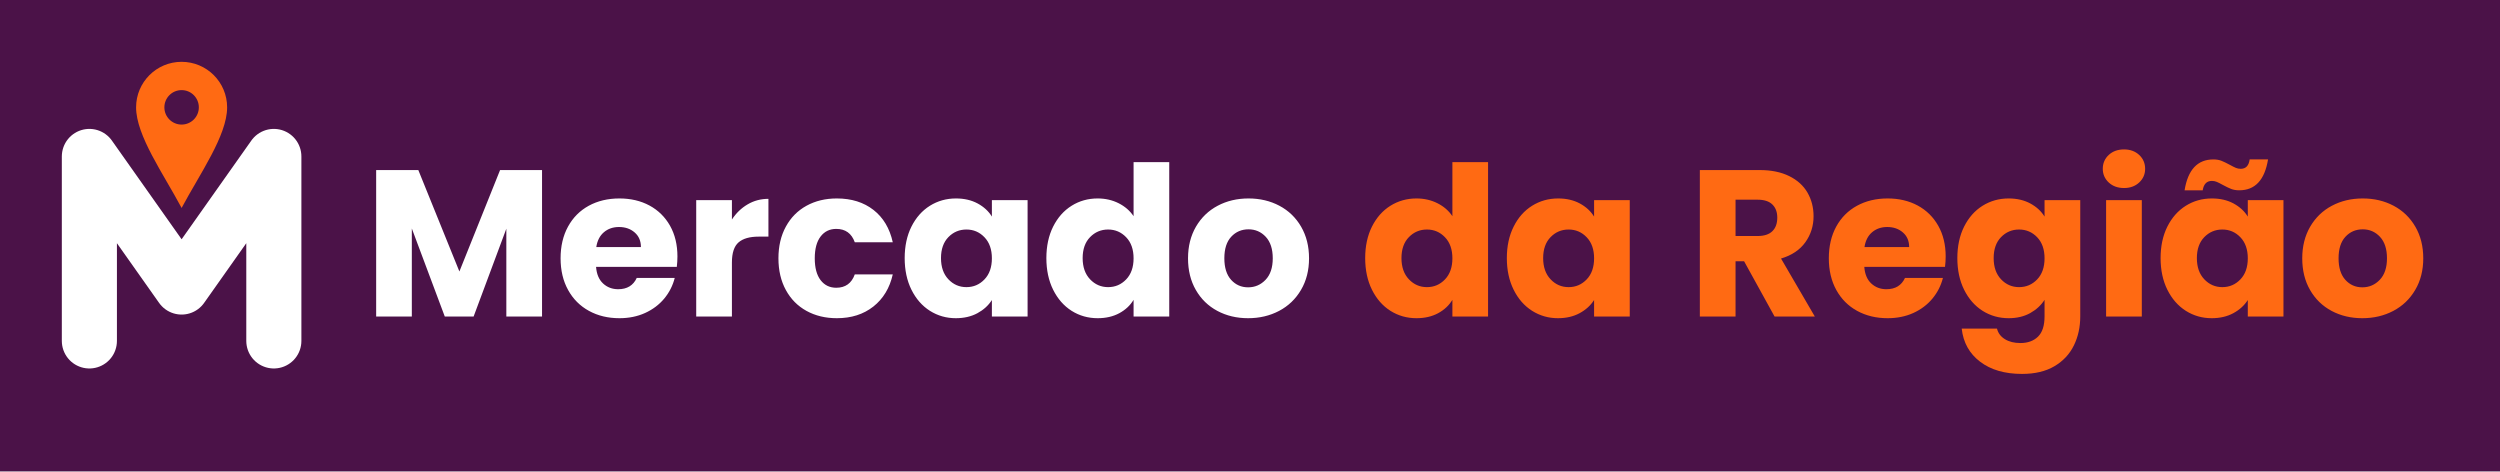
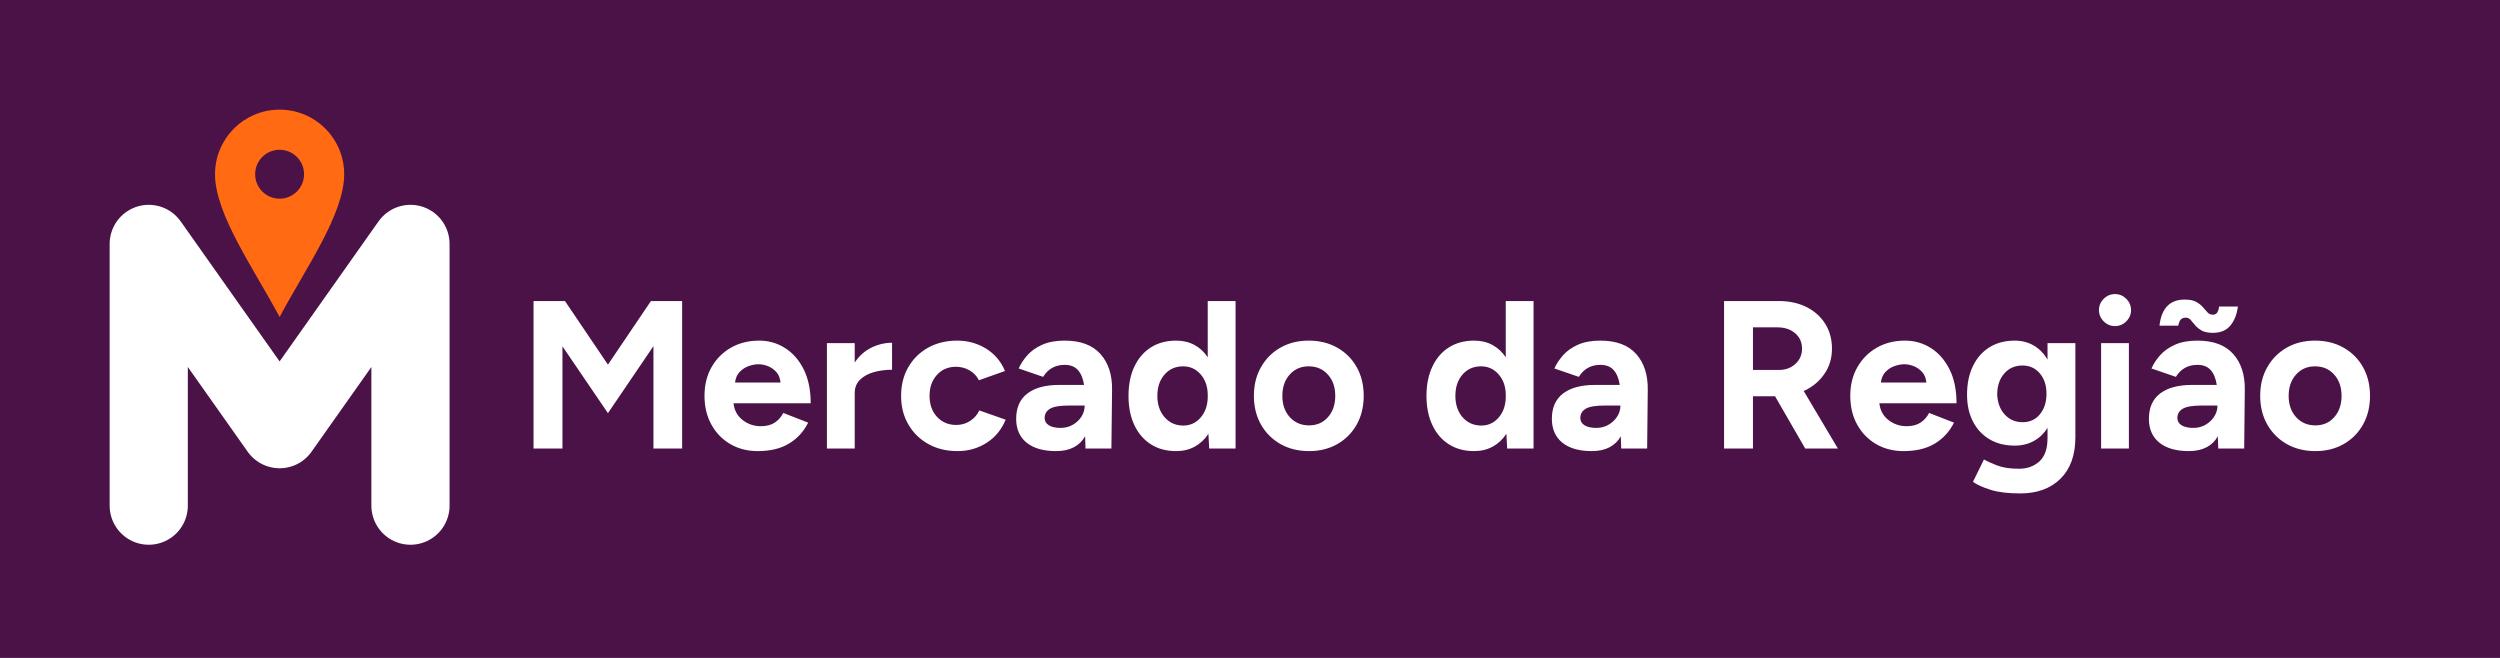
- <svg xmlns="http://www.w3.org/2000/svg" viewBox="0 0 647 122" width="647" height="122" role="img" aria-label="Mercado da Região">
-   <rect width="647" height="122" fill="#4B1248" />
-   <path fill="none" stroke="#FFFFFF" stroke-width="14.26" stroke-linejoin="round" stroke-linecap="round" d="M23.13 88.23V40.49L47 74.28L70.87 40.49V88.23" />
-   <path fill="#FF6A13" d="M47 53.82C42.29 44.98 35.22 35.08 35.22 27.78A11.78 11.78 0 1 1 58.78 27.78C58.78 35.08 51.71 44.98 47 53.82Z" />
-   <circle cx="47" cy="27.78" r="4.46" fill="#4B1248" />
-   <path fill="#FFFFFF" d="M129.42 44.01L140.28 44.01L140.28 81.92L131.04 81.92L131.04 59.19L122.57 81.92L115.11 81.92L106.58 59.13L106.58 81.92L97.35 81.92L97.35 44.01L108.26 44.01L118.89 70.26L129.42 44.01M175.32 66.37Q175.32 67.66 175.16 69.07L154.26 69.07Q154.48 71.88 156.07 73.36Q157.67 74.85 159.99 74.85Q163.44 74.85 164.79 71.93L174.62 71.93Q173.87 74.90 171.90 77.28Q169.92 79.65 166.95 81Q163.98 82.35 160.31 82.35Q155.88 82.35 152.43 80.46Q148.97 78.57 147.03 75.06Q145.08 71.55 145.08 66.85Q145.08 62.16 147 58.65Q148.92 55.14 152.37 53.25Q155.83 51.36 160.31 51.36Q164.69 51.36 168.09 53.19Q171.49 55.03 173.41 58.43Q175.32 61.83 175.32 66.37M154.32 63.94L165.87 63.94Q165.87 61.56 164.25 60.16Q162.63 58.75 160.20 58.75Q157.88 58.75 156.29 60.10Q154.70 61.45 154.32 63.94M189.42 56.81Q191.04 54.33 193.47 52.90Q195.90 51.46 198.87 51.46L198.87 61.24L196.33 61.24Q192.87 61.24 191.15 62.72Q189.42 64.21 189.42 67.93L189.42 81.92L180.18 81.92L180.18 51.79L189.42 51.79L189.42 56.81M201.46 66.85Q201.46 62.16 203.38 58.65Q205.29 55.14 208.72 53.25Q212.15 51.36 216.58 51.36Q222.25 51.36 226.06 54.33Q229.86 57.30 231.05 62.70L221.22 62.70Q219.98 59.24 216.42 59.24Q213.88 59.24 212.37 61.21Q210.86 63.18 210.86 66.85Q210.86 70.53 212.37 72.50Q213.88 74.47 216.42 74.47Q219.98 74.47 221.22 71.01L231.05 71.01Q229.86 76.30 226.03 79.33Q222.20 82.35 216.58 82.35Q212.15 82.35 208.72 80.46Q205.29 78.57 203.38 75.06Q201.46 71.55 201.46 66.85M234.13 66.80Q234.13 62.16 235.88 58.65Q237.64 55.14 240.66 53.25Q243.69 51.36 247.41 51.36Q250.60 51.36 253 52.65Q255.41 53.95 256.70 56.05L256.70 51.79L265.94 51.79L265.94 81.92L256.70 81.92L256.70 77.65Q255.35 79.76 252.95 81.06Q250.55 82.35 247.36 82.35Q243.69 82.35 240.66 80.44Q237.64 78.52 235.88 74.98Q234.13 71.44 234.13 66.80M256.70 66.85Q256.70 63.40 254.78 61.40Q252.87 59.40 250.11 59.40Q247.36 59.40 245.44 61.37Q243.53 63.34 243.53 66.80Q243.53 70.26 245.44 72.28Q247.36 74.31 250.11 74.31Q252.87 74.31 254.78 72.31Q256.70 70.31 256.70 66.85M270.80 66.80Q270.80 62.16 272.55 58.65Q274.31 55.14 277.33 53.25Q280.35 51.36 284.08 51.36Q287.05 51.36 289.51 52.60Q291.96 53.84 293.37 55.95L293.37 41.96L302.60 41.96L302.60 81.92L293.37 81.92L293.37 77.60Q292.07 79.76 289.67 81.06Q287.27 82.35 284.08 82.35Q280.35 82.35 277.33 80.44Q274.31 78.52 272.55 74.98Q270.80 71.44 270.80 66.80M293.37 66.85Q293.37 63.40 291.45 61.40Q289.53 59.40 286.78 59.40Q284.03 59.40 282.11 61.37Q280.19 63.34 280.19 66.80Q280.19 70.26 282.11 72.28Q284.03 74.31 286.78 74.31Q289.53 74.31 291.45 72.31Q293.37 70.31 293.37 66.85M323.01 82.35Q318.59 82.35 315.05 80.46Q311.51 78.57 309.49 75.06Q307.46 71.55 307.46 66.85Q307.46 62.21 309.51 58.67Q311.57 55.14 315.13 53.25Q318.69 51.36 323.12 51.36Q327.55 51.36 331.11 53.25Q334.68 55.14 336.73 58.67Q338.78 62.21 338.78 66.85Q338.78 71.50 336.70 75.03Q334.62 78.57 331.03 80.46Q327.44 82.35 323.01 82.35M323.01 74.36Q325.66 74.36 327.52 72.42Q329.39 70.47 329.39 66.85Q329.39 63.24 327.58 61.29Q325.77 59.35 323.12 59.35Q320.42 59.35 318.64 61.27Q316.86 63.18 316.86 66.85Q316.86 70.47 318.61 72.42Q320.37 74.36 323.01 74.36" />
-   <path fill="#FF6A13" d="M353.31 66.80Q353.31 62.16 355.06 58.65Q356.82 55.14 359.84 53.25Q362.87 51.36 366.59 51.36Q369.56 51.36 372.02 52.60Q374.48 53.84 375.88 55.95L375.88 41.96L385.11 41.96L385.11 81.92L375.88 81.92L375.88 77.60Q374.58 79.76 372.18 81.06Q369.78 82.35 366.59 82.35Q362.87 82.35 359.84 80.44Q356.82 78.52 355.06 74.98Q353.31 71.44 353.31 66.80M375.88 66.85Q375.88 63.40 373.96 61.40Q372.05 59.40 369.29 59.40Q366.54 59.40 364.62 61.37Q362.70 63.34 362.70 66.80Q362.70 70.26 364.62 72.28Q366.54 74.31 369.29 74.31Q372.05 74.31 373.96 72.31Q375.88 70.31 375.88 66.85M389.97 66.80Q389.97 62.16 391.73 58.65Q393.48 55.14 396.51 53.25Q399.53 51.36 403.26 51.36Q406.44 51.36 408.85 52.65Q411.25 53.95 412.55 56.05L412.55 51.79L421.78 51.79L421.78 81.92L412.55 81.92L412.55 77.65Q411.20 79.76 408.79 81.06Q406.39 82.35 403.20 82.35Q399.53 82.35 396.51 80.44Q393.48 78.52 391.73 74.98Q389.97 71.44 389.97 66.80M412.55 66.85Q412.55 63.40 410.63 61.40Q408.71 59.40 405.96 59.40Q403.20 59.40 401.29 61.37Q399.37 63.34 399.37 66.80Q399.37 70.26 401.29 72.28Q403.20 74.31 405.96 74.31Q408.71 74.31 410.63 72.31Q412.55 70.31 412.55 66.85M469.68 81.92L459.26 81.92L451.37 67.61L449.16 67.61L449.16 81.92L439.92 81.92L439.92 44.01L455.42 44.01Q459.90 44.01 463.06 45.58Q466.22 47.14 467.79 49.87Q469.35 52.60 469.35 55.95Q469.35 59.73 467.22 62.70Q465.09 65.67 460.93 66.91L469.68 81.92M449.16 51.68L449.16 61.08L454.88 61.08Q457.42 61.08 458.69 59.83Q459.96 58.59 459.96 56.32Q459.96 54.16 458.69 52.92Q457.42 51.68 454.88 51.68L449.16 51.68M503.54 66.37Q503.54 67.66 503.37 69.07L482.48 69.07Q482.69 71.88 484.28 73.36Q485.88 74.85 488.20 74.85Q491.66 74.85 493.01 71.93L502.83 71.93Q502.08 74.90 500.11 77.28Q498.14 79.65 495.17 81Q492.20 82.35 488.52 82.35Q484.10 82.35 480.64 80.46Q477.18 78.57 475.24 75.06Q473.30 71.55 473.30 66.85Q473.30 62.16 475.21 58.65Q477.13 55.14 480.59 53.25Q484.04 51.36 488.52 51.36Q492.90 51.36 496.30 53.19Q499.70 55.03 501.62 58.43Q503.54 61.83 503.54 66.37M482.53 63.94L494.09 63.94Q494.09 61.56 492.47 60.16Q490.85 58.75 488.42 58.75Q486.09 58.75 484.50 60.10Q482.91 61.45 482.53 63.94M519.84 51.36Q523.03 51.36 525.43 52.65Q527.84 53.95 529.13 56.05L529.13 51.79L538.37 51.79L538.37 81.87Q538.37 86.02 536.72 89.40Q535.07 92.77 531.70 94.77Q528.32 96.77 523.30 96.77Q516.60 96.77 512.45 93.61Q508.29 90.45 507.69 85.05L516.82 85.05Q517.25 86.78 518.87 87.78Q520.49 88.78 522.87 88.78Q525.73 88.78 527.43 87.13Q529.13 85.48 529.13 81.87L529.13 77.60Q527.78 79.71 525.41 81.03Q523.03 82.35 519.84 82.35Q516.12 82.35 513.09 80.44Q510.07 78.52 508.31 74.98Q506.56 71.44 506.56 66.80Q506.56 62.16 508.31 58.65Q510.07 55.14 513.09 53.25Q516.12 51.36 519.84 51.36M529.13 66.85Q529.13 63.40 527.22 61.40Q525.30 59.40 522.54 59.40Q519.79 59.40 517.87 61.37Q515.96 63.34 515.96 66.80Q515.96 70.26 517.87 72.28Q519.79 74.31 522.54 74.31Q525.30 74.31 527.22 72.31Q529.13 70.31 529.13 66.85M549.71 48.66Q547.28 48.66 545.74 47.23Q544.20 45.79 544.20 43.69Q544.20 41.53 545.74 40.10Q547.28 38.67 549.71 38.67Q552.08 38.67 553.62 40.10Q555.16 41.53 555.16 43.69Q555.16 45.79 553.62 47.23Q552.08 48.66 549.71 48.66M545.06 51.79L554.30 51.79L554.30 81.92L545.06 81.92L545.06 51.79M559.16 66.80Q559.16 62.16 560.91 58.65Q562.67 55.14 565.69 53.25Q568.71 51.36 572.44 51.36Q575.63 51.36 578.03 52.65Q580.43 53.95 581.73 56.05L581.73 51.79L590.96 51.79L590.96 81.92L581.73 81.92L581.73 77.65Q580.38 79.76 577.97 81.06Q575.57 82.35 572.39 82.35Q568.71 82.35 565.69 80.44Q562.67 78.52 560.91 74.98Q559.16 71.44 559.16 66.80M581.73 66.85Q581.73 63.40 579.81 61.40Q577.89 59.40 575.14 59.40Q572.39 59.40 570.47 61.37Q568.55 63.34 568.55 66.80Q568.55 70.26 570.47 72.28Q572.39 74.31 575.14 74.31Q577.89 74.31 579.81 72.31Q581.73 70.31 581.73 66.85M565.37 49.25Q566.66 41.26 572.82 41.26Q574.01 41.26 574.90 41.61Q575.79 41.96 577.08 42.66Q578.06 43.20 578.65 43.45Q579.24 43.69 579.89 43.69Q581.89 43.69 582.21 41.26L586.97 41.26Q585.67 49.25 579.51 49.25Q578.33 49.25 577.43 48.90Q576.54 48.55 575.25 47.85Q574.28 47.31 573.68 47.06Q573.09 46.82 572.44 46.82Q570.44 46.82 570.06 49.25L565.37 49.25M611.37 82.35Q606.95 82.35 603.41 80.46Q599.87 78.57 597.85 75.06Q595.82 71.55 595.82 66.85Q595.82 62.21 597.87 58.67Q599.93 55.14 603.49 53.25Q607.05 51.36 611.48 51.36Q615.91 51.36 619.47 53.25Q623.04 55.14 625.09 58.67Q627.14 62.21 627.14 66.85Q627.14 71.50 625.06 75.03Q622.98 78.57 619.39 80.46Q615.80 82.35 611.37 82.35M611.37 74.36Q614.02 74.36 615.88 72.42Q617.75 70.47 617.75 66.85Q617.75 63.24 615.94 61.29Q614.13 59.35 611.48 59.35Q608.78 59.35 607 61.27Q605.22 63.18 605.22 66.85Q605.22 70.47 606.97 72.42Q608.73 74.36 611.37 74.36" />
+ <svg xmlns="http://www.w3.org/2000/svg" viewBox="0 0 456 120" width="456" height="120" role="img" aria-label="Mercado da Região">
+   <rect width="456" height="120" fill="#4B1248" />
+   <path fill="none" stroke="#FFFFFF" stroke-width="14.26" stroke-linejoin="round" stroke-linecap="round" d="M27.13 92.23V44.49L51 78.28L74.87 44.49V92.23" />
+   <path fill="#FF6A13" d="M51 57.82C46.29 48.98 39.22 39.08 39.22 31.78A11.78 11.78 0 1 1 62.78 31.78C62.78 39.08 55.71 48.98 51 57.82Z" />
+   <circle cx="51" cy="31.78" r="4.46" fill="#4B1248" />
+   <path fill="#FFFFFF" d="M102.59 81.81L97.32 81.81L97.32 54.91L103.05 54.91L110.89 66.51L118.73 54.91L124.42 54.91L124.42 81.81L119.19 81.81L119.19 63.13L110.89 75.36L102.59 63.17L102.59 81.81ZM138.22 82.28L138.22 82.28Q135.38 82.28 133.19 80.99Q130.99 79.70 129.75 77.43Q128.50 75.16 128.50 72.20L128.50 72.20Q128.50 69.24 129.78 66.98Q131.07 64.71 133.32 63.42Q135.57 62.13 138.49 62.13L138.49 62.13Q141.03 62.13 143.16 63.46Q145.29 64.79 146.58 67.34Q147.87 69.90 147.87 73.55L147.87 73.55L133.80 73.55Q133.99 75.47 135.45 76.61Q136.91 77.74 138.76 77.74L138.76 77.74Q140.34 77.74 141.34 77.07Q142.33 76.39 142.87 75.32L142.87 75.32L147.41 77.09Q146.18 79.55 143.91 80.91Q141.64 82.28 138.22 82.28ZM134.07 69.78L134.07 69.78L142.37 69.78Q142.26 68.59 141.60 67.86Q140.95 67.13 140.07 66.78Q139.18 66.44 138.34 66.44L138.34 66.44Q137.53 66.44 136.59 66.76Q135.65 67.09 134.93 67.82Q134.22 68.55 134.07 69.78ZM155.90 81.81L150.83 81.81L150.83 62.59L155.90 62.59L155.90 66.13Q157.10 64.32 158.92 63.42Q160.75 62.52 162.71 62.52L162.71 62.52L162.71 67.44Q160.94 67.44 159.38 67.88Q157.83 68.32 156.87 69.26Q155.90 70.21 155.90 71.70L155.90 71.70L155.90 81.81ZM174.66 82.28L174.66 82.28Q171.63 82.28 169.32 80.99Q167.01 79.70 165.69 77.43Q164.36 75.16 164.36 72.20L164.36 72.20Q164.36 69.24 165.67 66.98Q166.97 64.71 169.28 63.42Q171.59 62.13 174.59 62.13L174.59 62.13Q177.47 62.13 179.83 63.57Q182.20 65.02 183.31 67.67L183.31 67.67L178.55 69.36Q178.01 68.24 176.87 67.57Q175.74 66.90 174.36 66.90L174.36 66.90Q172.24 66.90 170.90 68.38Q169.55 69.86 169.55 72.20L169.55 72.20Q169.55 74.55 170.91 76.03Q172.28 77.51 174.43 77.51L174.43 77.51Q175.82 77.51 176.95 76.78Q178.08 76.05 178.62 74.86L178.62 74.86L183.43 76.55Q182.31 79.28 179.95 80.78Q177.58 82.28 174.66 82.28ZM192.61 82.28L192.61 82.28Q189.15 82.28 187.25 80.74Q185.35 79.20 185.35 76.39L185.35 76.39Q185.35 73.32 187.41 71.76Q189.46 70.21 193.19 70.21L193.19 70.21L197.73 70.21Q197.46 68.44 196.61 67.50Q195.77 66.55 194.19 66.55L194.19 66.55Q191.61 66.55 190.27 68.74L190.27 68.74L185.81 67.21Q186.35 65.98 187.39 64.80Q188.42 63.63 190.10 62.88Q191.77 62.13 194.19 62.13L194.19 62.13Q198.57 62.13 200.74 64.59Q202.92 67.05 202.84 71.17L202.84 71.17L202.72 81.81L198.00 81.81L197.92 79.58Q197.19 80.89 195.86 81.58Q194.54 82.28 192.61 82.28ZM193.46 78.05L193.46 78.05Q194.69 78.05 195.69 77.47Q196.69 76.89 197.27 75.97Q197.84 75.05 197.84 74.05L197.84 74.05L197.84 73.97L194.96 73.97Q192.46 73.97 191.50 74.57Q190.54 75.16 190.54 76.24L190.54 76.24Q190.54 77.09 191.31 77.57Q192.08 78.05 193.46 78.05ZM214.53 82.28L214.53 82.28Q211.87 82.28 209.93 81.05Q207.99 79.82 206.91 77.55Q205.84 75.28 205.84 72.20L205.84 72.20Q205.84 69.13 206.91 66.86Q207.99 64.59 209.93 63.36Q211.87 62.13 214.53 62.13L214.53 62.13Q216.41 62.13 217.87 62.92Q219.33 63.71 220.29 65.17L220.29 65.17L220.29 54.91L225.37 54.91L225.37 81.81L220.56 81.81L220.41 79.12Q219.45 80.62 217.95 81.45Q216.45 82.28 214.53 82.28ZM215.83 77.62L215.83 77.62Q217.72 77.62 218.96 76.20Q220.21 74.78 220.29 72.59L220.29 72.59L220.29 71.82Q220.21 69.63 218.95 68.23Q217.68 66.82 215.79 66.82L215.79 66.82Q213.72 66.82 212.41 68.32Q211.10 69.82 211.10 72.20L211.10 72.20Q211.10 74.59 212.43 76.11Q213.76 77.62 215.83 77.62ZM238.78 82.28L238.78 82.28Q235.82 82.28 233.55 80.99Q231.28 79.70 230.00 77.43Q228.71 75.16 228.71 72.20L228.71 72.20Q228.71 69.24 230.00 66.98Q231.28 64.71 233.53 63.42Q235.78 62.13 238.70 62.13L238.70 62.13Q241.66 62.13 243.93 63.42Q246.20 64.71 247.47 66.98Q248.74 69.24 248.74 72.20L248.74 72.20Q248.74 75.16 247.47 77.43Q246.20 79.70 243.95 80.99Q241.70 82.28 238.78 82.28ZM238.78 77.59L238.78 77.59Q240.89 77.59 242.22 76.09Q243.55 74.59 243.55 72.20L243.55 72.20Q243.55 69.82 242.20 68.32Q240.86 66.82 238.70 66.82L238.70 66.82Q236.59 66.82 235.24 68.32Q233.90 69.82 233.90 72.20L233.90 72.20Q233.90 74.59 235.26 76.09Q236.63 77.59 238.78 77.59ZM268.88 82.28L268.88 82.28Q266.23 82.28 264.29 81.05Q262.34 79.82 261.27 77.55Q260.19 75.28 260.19 72.20L260.19 72.20Q260.19 69.13 261.27 66.86Q262.34 64.59 264.29 63.36Q266.23 62.13 268.88 62.13L268.88 62.13Q270.76 62.13 272.22 62.92Q273.68 63.71 274.65 65.17L274.65 65.17L274.65 54.91L279.72 54.91L279.72 81.81L274.91 81.81L274.76 79.12Q273.80 80.62 272.30 81.45Q270.80 82.28 268.88 82.28ZM270.19 77.62L270.19 77.62Q272.07 77.62 273.32 76.20Q274.57 74.78 274.65 72.59L274.65 72.59L274.65 71.82Q274.57 69.63 273.30 68.23Q272.03 66.82 270.15 66.82L270.15 66.82Q268.07 66.82 266.76 68.32Q265.46 69.82 265.46 72.20L265.46 72.20Q265.46 74.59 266.78 76.11Q268.11 77.62 270.19 77.62ZM290.33 82.28L290.33 82.28Q286.87 82.28 284.97 80.74Q283.06 79.20 283.06 76.39L283.06 76.39Q283.06 73.32 285.12 71.76Q287.18 70.21 290.91 70.21L290.91 70.21L295.44 70.21Q295.17 68.44 294.33 67.50Q293.48 66.55 291.90 66.55L291.90 66.55Q289.33 66.55 287.98 68.74L287.98 68.74L283.52 67.21Q284.06 65.98 285.10 64.80Q286.14 63.63 287.81 62.88Q289.48 62.13 291.90 62.13L291.90 62.13Q296.29 62.13 298.46 64.59Q300.63 67.05 300.55 71.17L300.55 71.17L300.44 81.81L295.71 81.81L295.63 79.58Q294.90 80.89 293.58 81.58Q292.25 82.28 290.33 82.28ZM291.17 78.05L291.17 78.05Q292.40 78.05 293.40 77.47Q294.40 76.89 294.98 75.97Q295.56 75.05 295.56 74.05L295.56 74.05L295.56 73.97L292.67 73.97Q290.17 73.97 289.21 74.57Q288.25 75.16 288.25 76.24L288.25 76.24Q288.25 77.09 289.02 77.57Q289.79 78.05 291.17 78.05ZM319.74 81.81L314.47 81.81L314.47 54.91L324.46 54.91Q327.31 54.91 329.50 56.00Q331.69 57.10 332.92 59.06Q334.15 61.02 334.15 63.59L334.15 63.59Q334.15 66.25 332.73 68.26Q331.31 70.28 329.00 71.32L329.00 71.32L335.23 81.81L329.27 81.81L323.77 72.28Q323.50 72.28 323.27 72.28Q323.04 72.28 322.77 72.28L322.77 72.28L319.74 72.28L319.74 81.81ZM319.74 59.71L319.74 67.48L324.50 67.48Q326.27 67.48 327.48 66.38Q328.69 65.28 328.69 63.59L328.69 63.59Q328.69 61.86 327.44 60.79Q326.19 59.71 324.23 59.71L324.23 59.71L319.74 59.71ZM347.22 82.28L347.22 82.28Q344.38 82.28 342.18 80.99Q339.99 79.70 338.74 77.43Q337.49 75.16 337.49 72.20L337.49 72.20Q337.49 69.24 338.78 66.98Q340.07 64.71 342.32 63.42Q344.57 62.13 347.49 62.13L347.49 62.13Q350.03 62.13 352.16 63.46Q354.29 64.79 355.58 67.34Q356.87 69.90 356.87 73.55L356.87 73.55L342.80 73.55Q342.99 75.47 344.45 76.61Q345.91 77.74 347.76 77.74L347.76 77.74Q349.33 77.74 350.33 77.07Q351.33 76.39 351.87 75.32L351.87 75.32L356.41 77.09Q355.18 79.55 352.91 80.91Q350.64 82.28 347.22 82.28ZM343.07 69.78L343.07 69.78L351.37 69.78Q351.26 68.59 350.60 67.86Q349.95 67.13 349.06 66.78Q348.18 66.44 347.34 66.44L347.34 66.44Q346.53 66.44 345.59 66.76Q344.64 67.09 343.93 67.82Q343.22 68.55 343.07 69.78ZM368.48 90.00L368.48 90.00Q365.13 90.00 363.04 89.33Q360.94 88.66 359.87 87.89L359.87 87.89L361.87 83.81Q362.67 84.27 364.25 84.89Q365.82 85.50 368.25 85.50L368.25 85.50Q370.51 85.50 371.99 84.16Q373.47 82.81 373.47 79.89L373.47 79.89L373.47 78.05Q372.51 79.58 370.98 80.43Q369.44 81.28 367.48 81.28L367.48 81.28Q364.83 81.28 362.88 80.12Q360.94 78.97 359.87 76.89Q358.79 74.82 358.79 71.97L358.79 71.97Q358.79 68.98 359.87 66.76Q360.94 64.55 362.88 63.34Q364.83 62.13 367.48 62.13L367.48 62.13Q369.44 62.13 370.98 63.04Q372.51 63.94 373.47 65.59L373.47 65.59L373.47 62.59L378.55 62.59L378.55 79.74Q378.55 84.62 375.84 87.31Q373.13 90.00 368.48 90.00ZM368.94 77.01L368.94 77.01Q370.90 77.01 372.09 75.55Q373.28 74.09 373.28 71.82L373.28 71.82Q373.28 69.55 372.07 68.11Q370.86 66.67 368.90 66.67L368.90 66.67Q366.86 66.67 365.59 68.11Q364.33 69.55 364.29 71.82L364.29 71.82Q364.33 74.09 365.61 75.55Q366.90 77.01 368.94 77.01ZM388.31 81.81L383.24 81.81L383.24 62.59L388.31 62.59L388.31 81.81ZM385.78 59.48L385.78 59.48Q384.58 59.48 383.72 58.62Q382.85 57.75 382.85 56.56L382.85 56.56Q382.85 55.37 383.72 54.50Q384.58 53.64 385.78 53.64L385.78 53.64Q386.97 53.64 387.83 54.50Q388.70 55.37 388.70 56.56L388.70 56.56Q388.70 57.75 387.83 58.62Q386.97 59.48 385.78 59.48ZM399.23 82.28L399.23 82.28Q395.77 82.28 393.87 80.74Q391.96 79.20 391.96 76.39L391.96 76.39Q391.96 73.32 394.02 71.76Q396.08 70.21 399.81 70.21L399.81 70.21L404.34 70.21Q404.07 68.44 403.23 67.50Q402.38 66.55 400.81 66.55L400.81 66.55Q398.23 66.55 396.88 68.74L396.88 68.74L392.43 67.21Q392.96 65.98 394.00 64.80Q395.04 63.63 396.71 62.88Q398.38 62.13 400.81 62.13L400.81 62.13Q405.19 62.13 407.36 64.59Q409.53 67.05 409.45 71.17L409.45 71.17L409.34 81.81L404.61 81.81L404.53 79.58Q403.80 80.89 402.48 81.58Q401.15 82.28 399.23 82.28ZM400.07 78.05L400.07 78.05Q401.30 78.05 402.30 77.47Q403.30 76.89 403.88 75.97Q404.46 75.05 404.46 74.05L404.46 74.05L404.46 73.97L401.57 73.97Q399.08 73.97 398.11 74.57Q397.15 75.16 397.15 76.24L397.15 76.24Q397.15 77.09 397.92 77.57Q398.69 78.05 400.07 78.05ZM403.61 60.71L403.61 60.71Q402.34 60.71 401.59 60.29Q400.84 59.86 400.40 59.33Q399.96 58.79 399.59 58.37Q399.23 57.94 398.65 57.94L398.65 57.94Q398.19 57.94 397.85 58.21Q397.50 58.48 397.31 59.40L397.31 59.40L393.89 59.40Q394.42 54.64 398.50 54.64L398.50 54.64Q399.81 54.64 400.57 55.06Q401.34 55.48 401.80 56.02Q402.27 56.56 402.65 56.98Q403.03 57.40 403.61 57.40L403.61 57.40Q404.19 57.40 404.44 56.98Q404.69 56.56 404.76 55.91L404.76 55.91L408.19 55.91Q407.92 58.06 406.82 59.38Q405.73 60.71 403.61 60.71ZM422.33 82.28L422.33 82.28Q419.37 82.28 417.10 80.99Q414.84 79.70 413.55 77.43Q412.26 75.16 412.26 72.20L412.26 72.20Q412.26 69.24 413.55 66.98Q414.84 64.71 417.08 63.42Q419.33 62.13 422.25 62.13L422.25 62.13Q425.21 62.13 427.48 63.42Q429.75 64.71 431.02 66.98Q432.29 69.24 432.29 72.20L432.29 72.20Q432.29 75.16 431.02 77.43Q429.75 79.70 427.50 80.99Q425.25 82.28 422.33 82.28ZM422.33 77.59L422.33 77.59Q424.45 77.59 425.77 76.09Q427.10 74.59 427.10 72.20L427.10 72.20Q427.10 69.82 425.75 68.32Q424.41 66.82 422.25 66.82L422.25 66.82Q420.14 66.82 418.80 68.32Q417.45 69.82 417.45 72.20L417.45 72.20Q417.45 74.59 418.81 76.09Q420.18 77.59 422.33 77.59Z" />
</svg>
